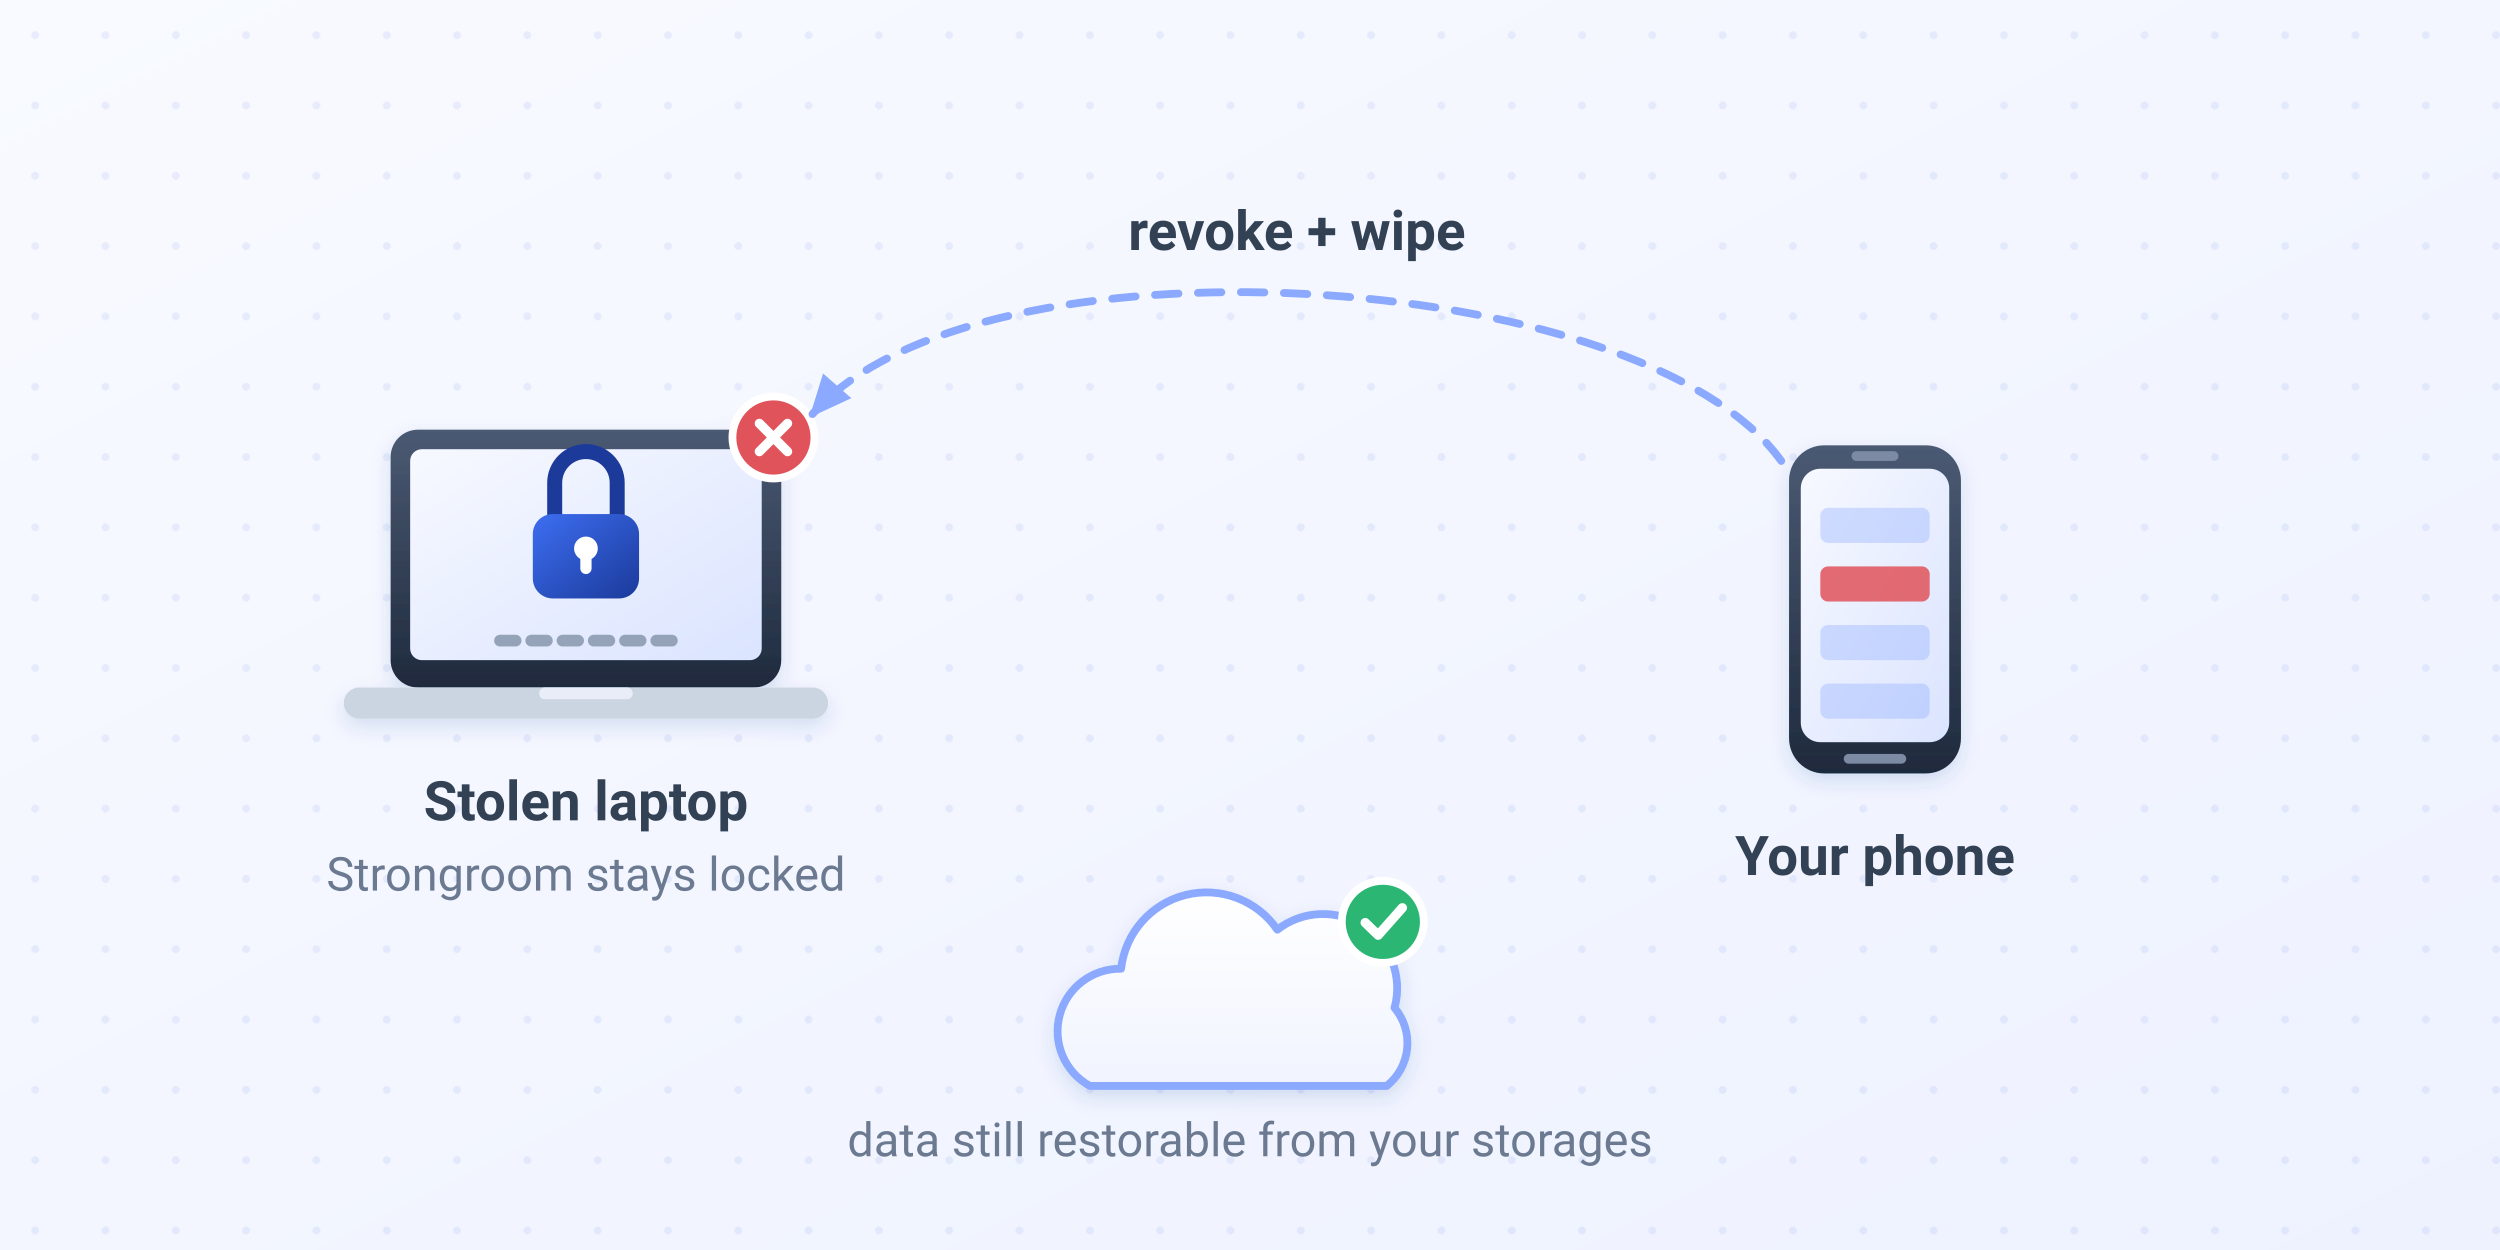
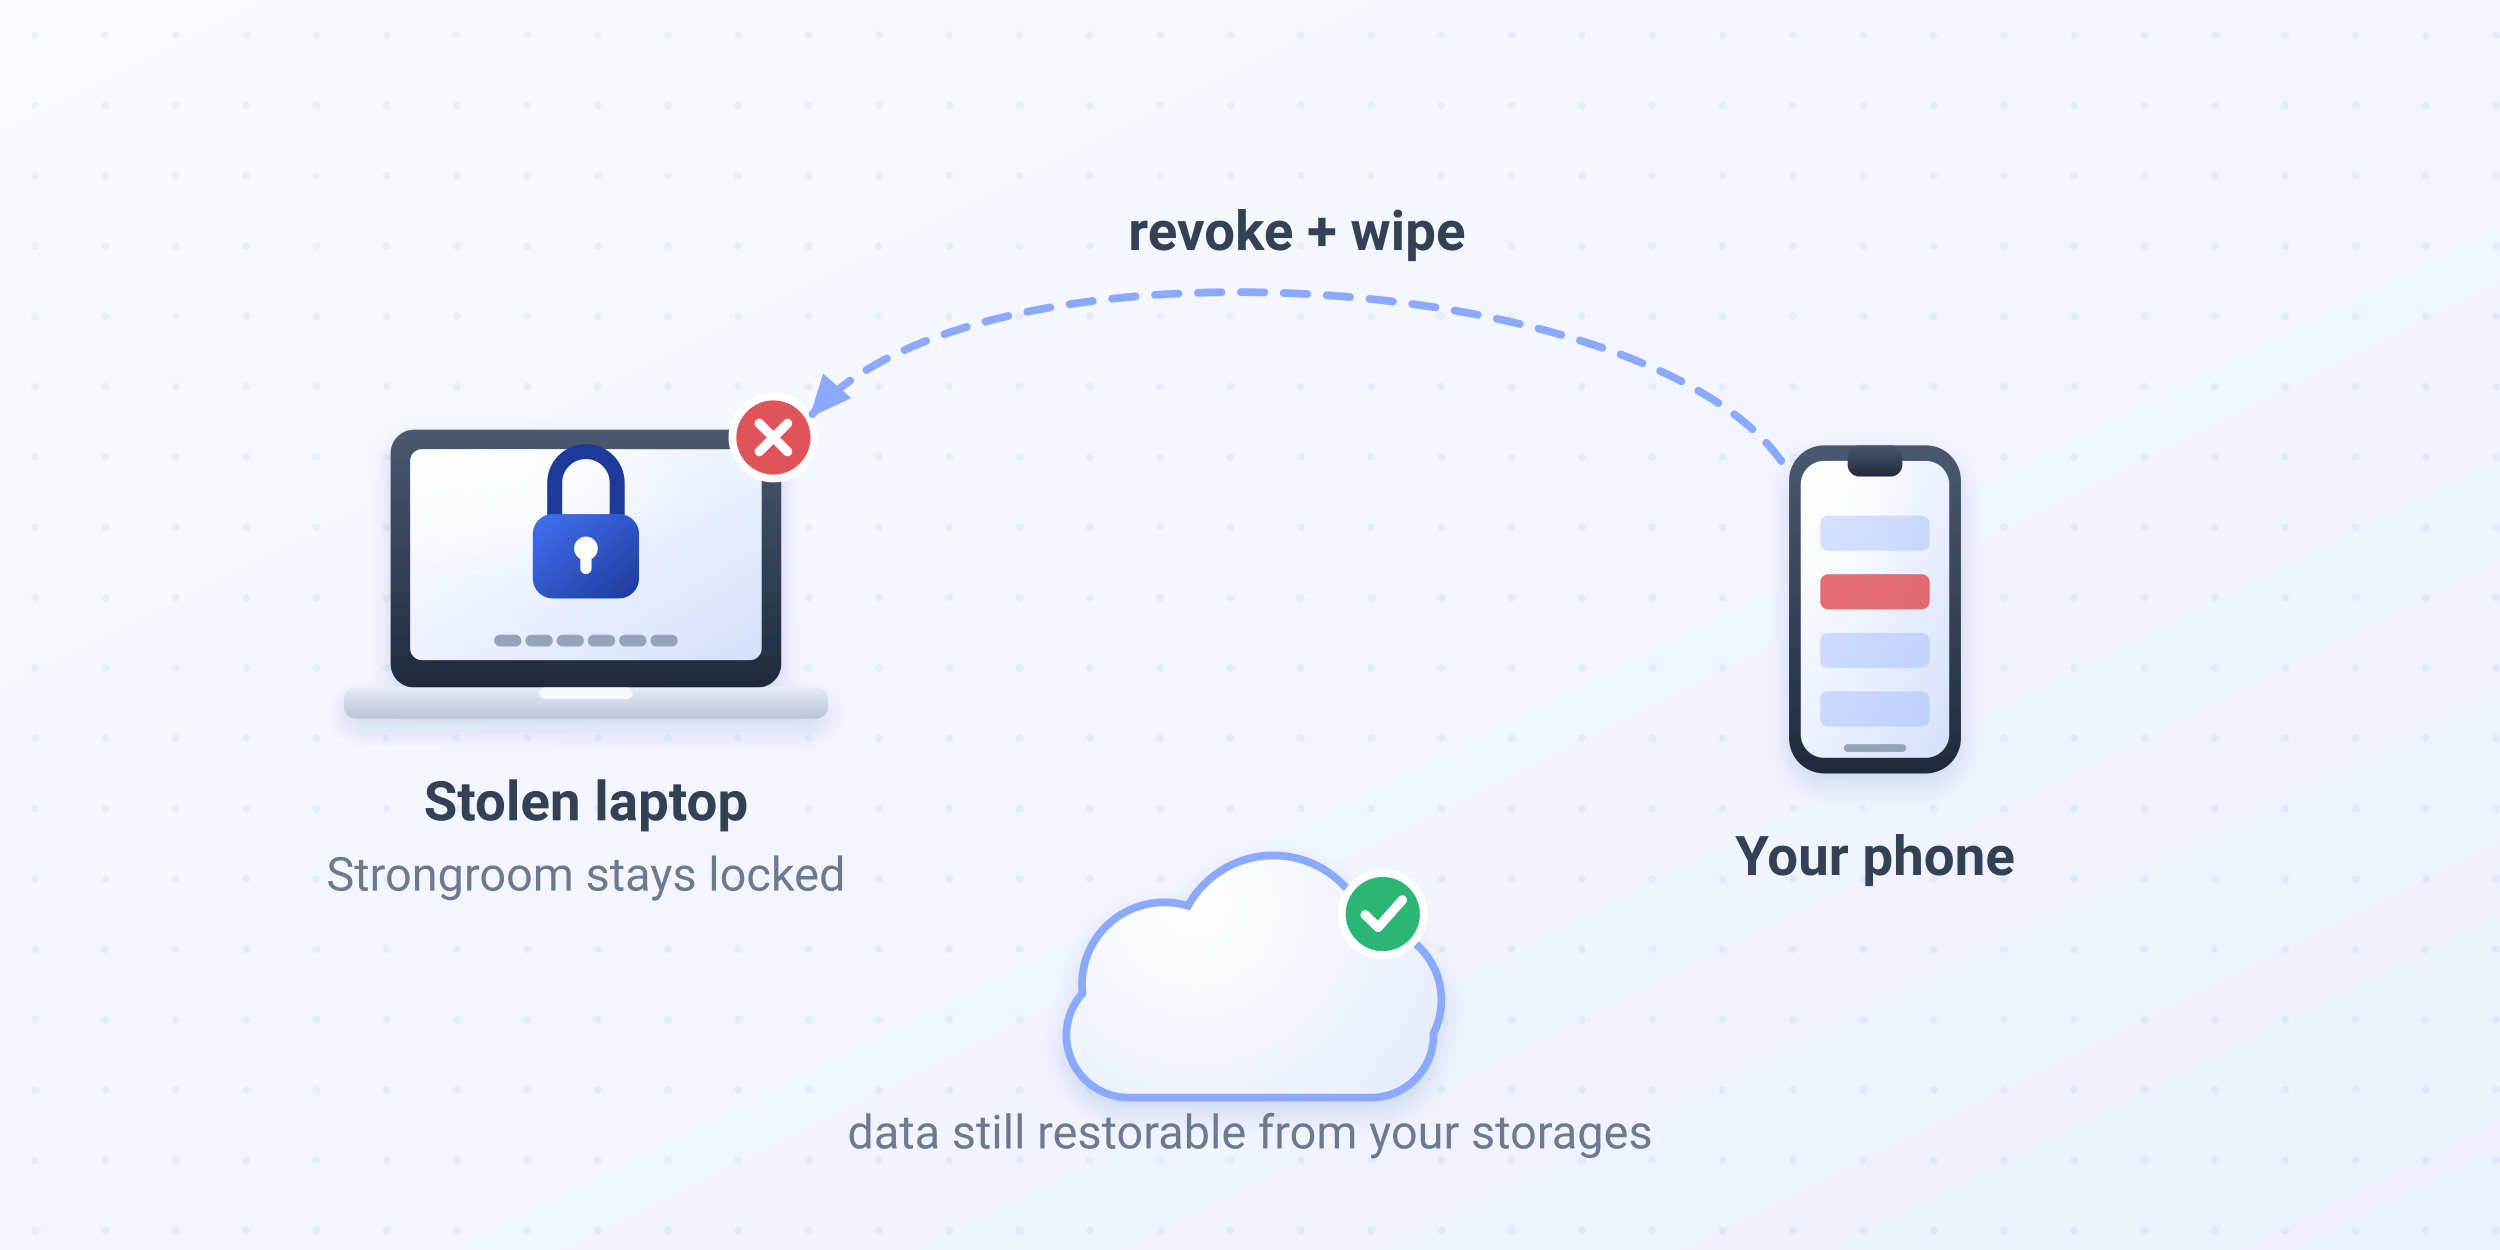
<svg xmlns="http://www.w3.org/2000/svg" viewBox="0 0 640 320" width="640" height="320" role="img" aria-label="A stolen laptop: Strongroom stays locked, the device is revoked and wiped from another device">
  <defs>
    <linearGradient id="bg" x1="0" y1="0" x2="1" y2="1">
      <stop offset="0" stop-color="#f8faff" />
-       <stop offset="1" stop-color="#eef2ff" />
+       <stop offset="1" stop-color="#edf1fd" />
    </linearGradient>
    <pattern id="dots" width="18" height="18" patternUnits="userSpaceOnUse">
-       <circle cx="9" cy="9" r="1" fill="#2b57d6" fill-opacity=".08" />
+       <circle cx="9" cy="9" r="1" fill="#2b57d6" fill-opacity=".07" />
    </pattern>
    <linearGradient id="pg" x1="0" y1="0" x2="1" y2="1">
-       <stop offset="0" stop-color="#3d6ef2" />
+       <stop offset="0" stop-color="#4472f4" />
      <stop offset="1" stop-color="#1b3a9a" />
    </linearGradient>
    <linearGradient id="wg" x1="0" y1="0" x2="0" y2="1">
      <stop offset="0" stop-color="#ffffff" />
-       <stop offset="1" stop-color="#f1f4ff" />
+       <stop offset="1" stop-color="#f0f3fc" />
    </linearGradient>
    <linearGradient id="sg" x1="0" y1="0" x2="1" y2="1">
-       <stop offset="0" stop-color="#f7f9ff" />
-       <stop offset="1" stop-color="#dbe4ff" />
+       <stop offset="0" stop-color="#ffffff" />
+       <stop offset=".55" stop-color="#eaf0ff" />
+       <stop offset="1" stop-color="#d6e0fb" />
    </linearGradient>
    <linearGradient id="dg" x1="0" y1="0" x2="0" y2="1">
-       <stop offset="0" stop-color="#4b5a73" />
+       <stop offset="0" stop-color="#4a5970" />
      <stop offset="1" stop-color="#1f2a3d" />
    </linearGradient>
-     <filter id="sh" x="-20%" y="-20%" width="140%" height="160%">
-       <feDropShadow dx="0" dy="2" stdDeviation="2.5" flood-color="#1b3a9a" flood-opacity=".14" />
+     <linearGradient id="mg" x1="0" y1="0" x2="0" y2="1">
+       <stop offset="0" stop-color="#e6ebf3" />
+       <stop offset="1" stop-color="#b9c4d6" />
+     </linearGradient>
+     <radialGradient id="hl" cx=".28" cy=".12" r=".85">
+       <stop offset="0" stop-color="#fff" stop-opacity=".75" />
+       <stop offset=".6" stop-color="#fff" stop-opacity="0" />
+     </radialGradient>
+     <radialGradient id="cg" gradientUnits="userSpaceOnUse" cx="-14" cy="-26" r="72">
+       <stop offset="0" stop-color="#ffffff" />
+       <stop offset="1" stop-color="#e6ecfc" />
+     </radialGradient>
+     <filter id="sh" x="-20%" y="-20%" width="140%" height="170%">
+       <feDropShadow dx="0" dy="3" stdDeviation="3" flood-color="#1b3a9a" flood-opacity=".15" />
    </filter>
    <marker id="ah" viewBox="0 0 10 10" refX="8" refY="5" markerWidth="6" markerHeight="6" orient="auto-start-reverse">
      <path d="M0 1 L9 5 L0 9 z" fill="#8aa9ff" />
    </marker>
    <marker id="ahp" viewBox="0 0 10 10" refX="8" refY="5" markerWidth="6" markerHeight="6" orient="auto-start-reverse">
      <path d="M0 1 L9 5 L0 9 z" fill="#2b57d6" />
    </marker>
    <g id="lock">
      <path d="M-5 -1 V-6.5 a5 5 0 0 1 10 0 V-1" fill="none" stroke="#1b3a9a" stroke-width="2.4" stroke-linecap="round" />
      <rect x="-8.5" y="-1.5" width="17" height="13.5" rx="3.2" fill="url(#pg)" />
      <circle cy="4" r="1.9" fill="#fff" />
      <rect x="-.9" y="4.5" width="1.8" height="3.6" rx=".9" fill="#fff" />
    </g>
    <g id="ok">
      <circle r="11.5" fill="#fff" />
      <circle r="9.5" fill="#2bb673" />
      <path d="M-4.5 .2 L-1.2 3.4 L5 -3.6" stroke="#fff" stroke-width="2.4" fill="none" stroke-linecap="round" stroke-linejoin="round" />
    </g>
    <g id="x">
      <circle r="11.5" fill="#fff" />
      <circle r="9.5" fill="#e0535a" />
      <path d="M-3.6 -3.6 L3.6 3.6 M3.6 -3.6 L-3.6 3.6" stroke="#fff" stroke-width="2.4" stroke-linecap="round" />
    </g>
    <g id="laptop" filter="url(#sh)">
-       <rect x="-50" y="-36" width="100" height="66" rx="7" fill="url(#dg)" />
+       <rect x="-50" y="-36" width="100" height="66" rx="6" fill="url(#dg)" />
      <rect x="-45" y="-31" width="90" height="54" rx="3" fill="url(#sg)" />
-       <rect x="-62" y="30" width="124" height="8" rx="4" fill="#cbd5e1" />
-       <rect x="-12" y="30" width="24" height="3" rx="1.5" fill="#e8edf7" />
+       <rect x="-45" y="-31" width="90" height="54" rx="3" fill="url(#hl)" />
+       <rect x="-62" y="30" width="124" height="8" rx="3" fill="url(#mg)" />
+       <rect x="-12" y="30" width="24" height="3" rx="1.5" fill="#f6f8fc" />
    </g>
    <g id="phone" filter="url(#sh)">
      <rect x="-22" y="-42" width="44" height="84" rx="9" fill="url(#dg)" />
-       <rect x="-19" y="-36" width="38" height="70" rx="5" fill="url(#sg)" />
-       <rect x="-6" y="-40.5" width="12" height="2.5" rx="1.25" fill="#7c8aa3" />
-       <rect x="-8" y="37" width="16" height="2.5" rx="1.25" fill="#7c8aa3" />
+       <rect x="-19" y="-38" width="38" height="76" rx="6" fill="url(#sg)" />
+       <rect x="-19" y="-38" width="38" height="76" rx="6" fill="url(#hl)" />
+       <rect x="-7" y="-42" width="14" height="8" rx="3" fill="url(#dg)" />
+       <rect x="-8" y="34.5" width="16" height="2" rx="1" fill="#94a3b8" />
    </g>
    <g id="cloud" filter="url(#sh)">
-       <path transform="translate(-3 10)" d="M-38 16 A16 16 0 0 1 -30 -14 A22 22 0 0 1 10 -24 A19 19 0 0 1 40 -4 A14 14 0 0 1 38 16 Z" fill="url(#wg)" stroke="#8aa9ff" stroke-width="2" stroke-linejoin="round" />
+       <g stroke="#8aa9ff" stroke-width="4" fill="none">
+         <rect x="-46" y="-8" width="92" height="30" rx="15" />
+         <circle cx="-22" cy="-6" r="20" />
+         <circle cx="6" cy="-14" r="24" />
+         <circle cx="30" cy="-2" r="18" />
+       </g>
+       <g fill="url(#cg)">
+         <rect x="-46" y="-8" width="92" height="30" rx="15" />
+         <circle cx="-22" cy="-6" r="20" />
+         <circle cx="6" cy="-14" r="24" />
+         <circle cx="30" cy="-2" r="18" />
+       </g>
    </g>
  </defs>
  <style>text{font-family:system-ui,-apple-system,'Segoe UI',Roboto,Helvetica,Arial,sans-serif}.t{font-size:14px;font-weight:600;fill:#334155}.s{font-size:12px;fill:#6b7a90}.n{font-size:12px;fill:#334155}.w{font-size:12px;font-weight:600;fill:#fff}.d{stroke:#8aa9ff;stroke-width:2;stroke-dasharray:6 5;fill:none;stroke-linecap:round;marker-end:url(#ah)}.dd{stroke:#8aa9ff;stroke-width:2;stroke-dasharray:6 5;fill:none;stroke-linecap:round;marker-end:url(#ah);marker-start:url(#ah)}.l{stroke:#2b57d6;stroke-width:2;fill:none;stroke-linecap:round;marker-end:url(#ahp);marker-start:url(#ahp)}.tr{stroke:#cbd5e1;stroke-width:2;stroke-dasharray:7 6;fill:none;stroke-linecap:round}.m{text-anchor:middle}.e{text-anchor:end}</style>
  <rect width="640" height="320" fill="url(#bg)" />
  <rect width="640" height="320" fill="url(#dots)" />
  <use href="#laptop" x="150" y="146" />
  <use href="#lock" transform="translate(150 134) scale(1.6)" />
  <path d="M128 164 h44" stroke="#94a3b8" stroke-width="3" stroke-linecap="round" stroke-dasharray="4 4" />
  <use href="#x" x="198" y="112" />
  <text x="150" y="210" class="t m">Stolen laptop</text>
  <text x="150" y="228" class="s m">Strongroom stays locked</text>
  <use href="#phone" x="480" y="156" />
-   <rect x="466" y="130" width="28" height="9" rx="2" fill="#8aa9ff" fill-opacity=".35" />
-   <rect x="466" y="145" width="28" height="9" rx="2" fill="#e0535a" fill-opacity=".85" />
-   <rect x="466" y="160" width="28" height="9" rx="2" fill="#8aa9ff" fill-opacity=".35" />
-   <rect x="466" y="175" width="28" height="9" rx="2" fill="#8aa9ff" fill-opacity=".35" />
+   <rect x="466" y="132" width="28" height="9" rx="2" fill="#8aa9ff" fill-opacity=".35" />
+   <rect x="466" y="147" width="28" height="9" rx="2" fill="#e0535a" fill-opacity=".85" />
+   <rect x="466" y="162" width="28" height="9" rx="2" fill="#8aa9ff" fill-opacity=".35" />
+   <rect x="466" y="177" width="28" height="9" rx="2" fill="#8aa9ff" fill-opacity=".35" />
  <text x="480" y="224" class="t m">Your phone</text>
  <path class="d" d="M456 118 C 420 68, 250 58, 208 106" />
  <text x="332" y="64" class="t m">revoke + wipe</text>
-   <use href="#cloud" x="320" y="252" />
-   <use href="#ok" x="354" y="236" />
-   <text x="320" y="296" class="s m">data still restorable from your storages</text>
+   <use href="#cloud" x="320" y="258" />
+   <use href="#ok" x="354" y="234" />
+   <text x="320" y="294" class="s m">data still restorable from your storages</text>
</svg>
